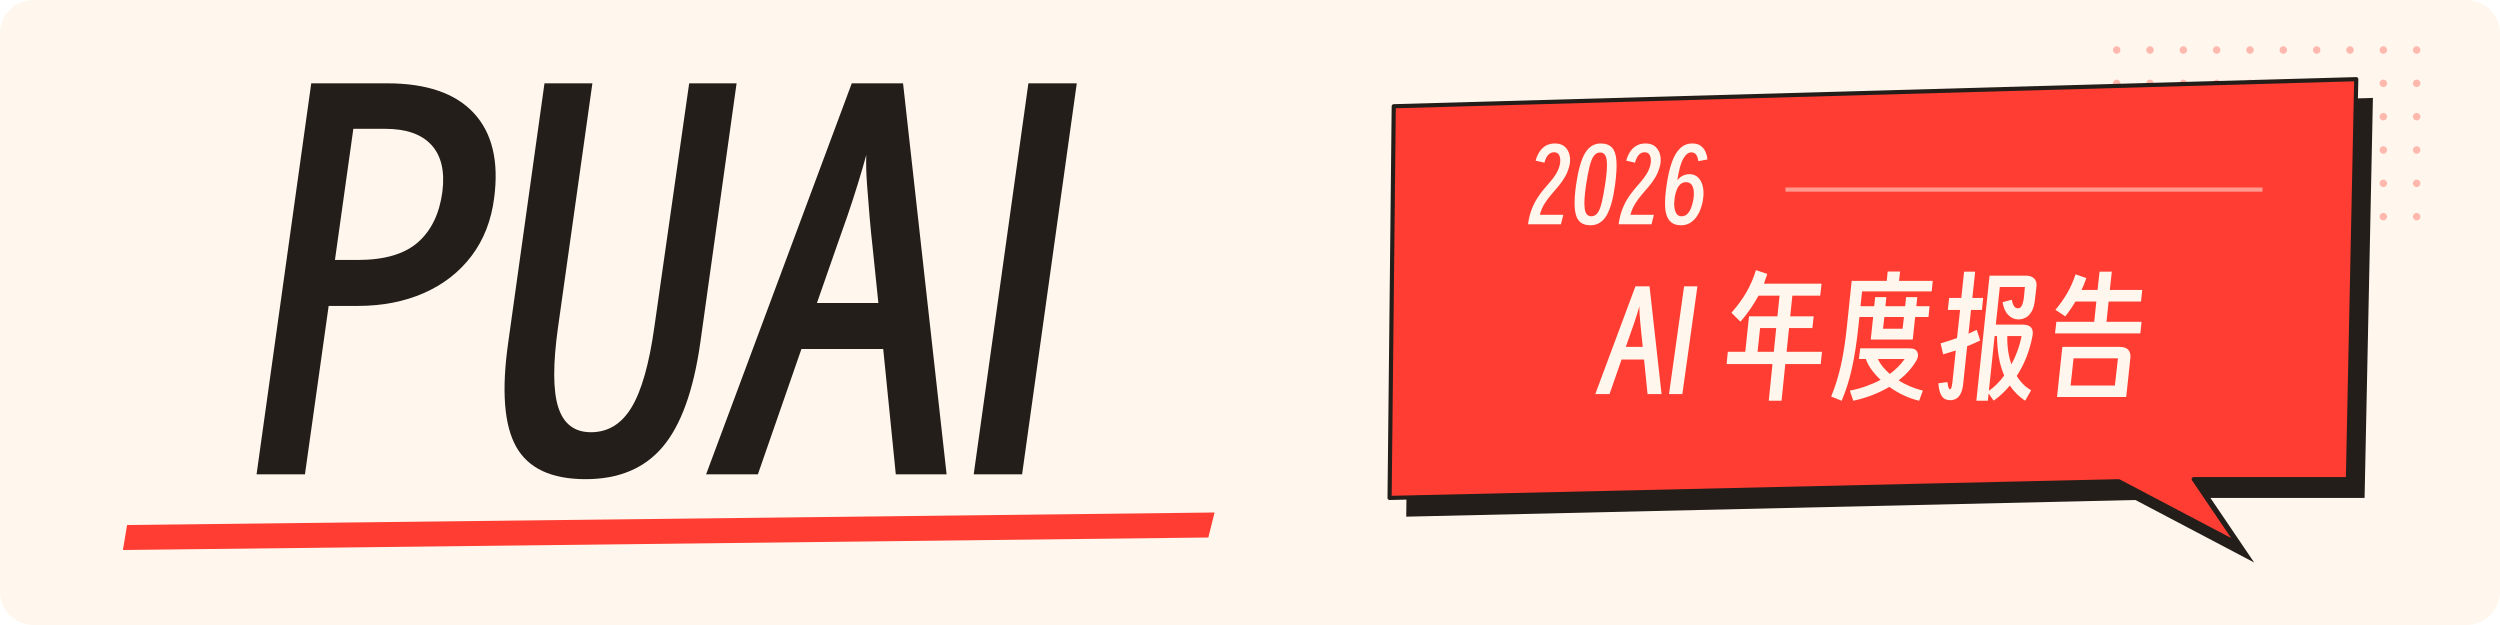
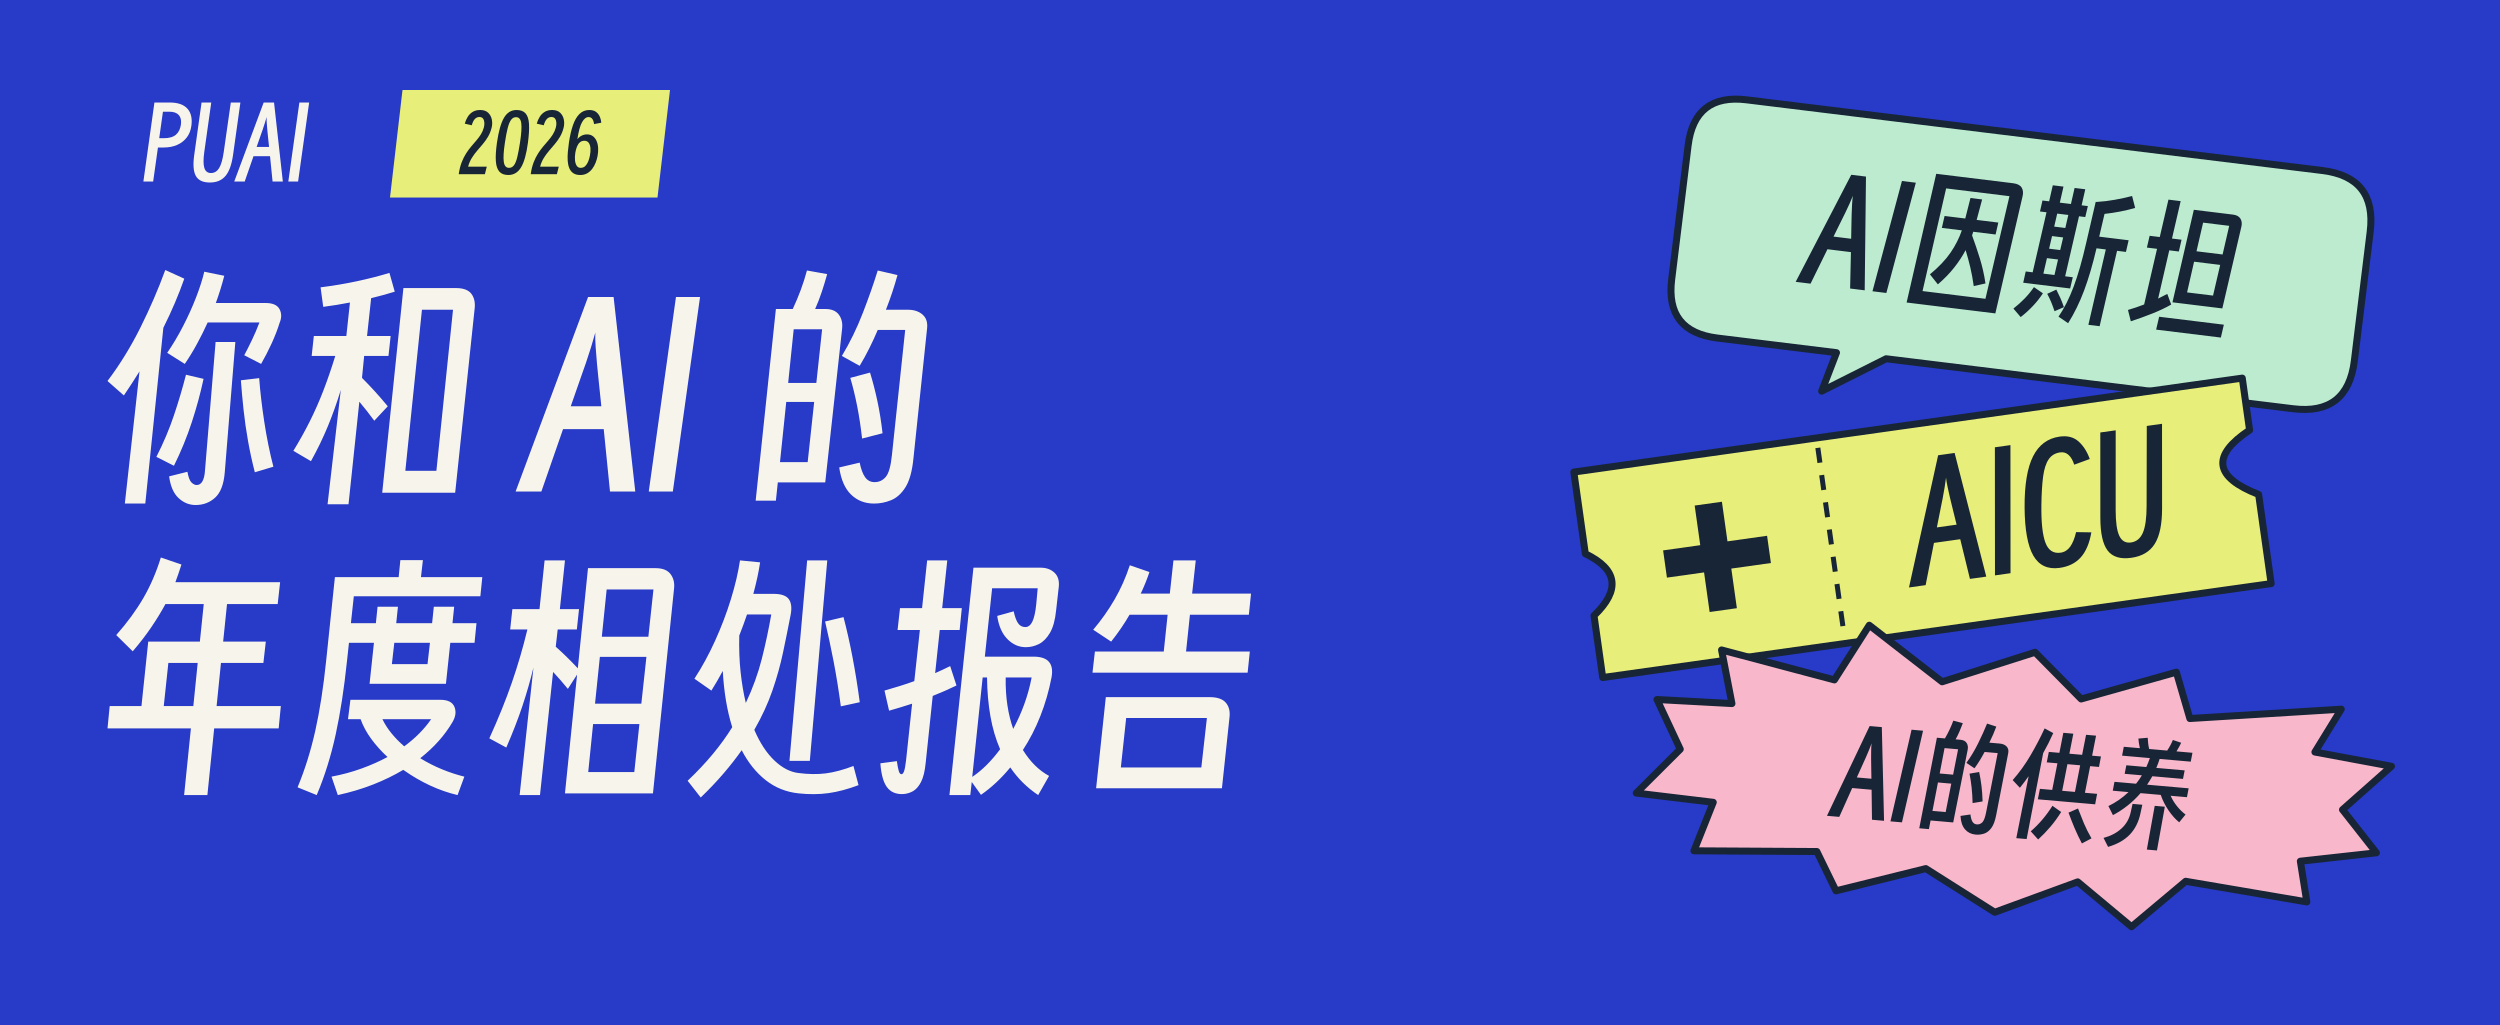
- <svg xmlns="http://www.w3.org/2000/svg" width="1200" height="300" viewBox="0 0 1200 300" role="img" aria-labelledby="title desc">
-   <rect width="1200" height="300" rx="16" fill="#fff7ed" />
-   <path d="M61 252L583 246L580 258L59 264Z" fill="#ff3d32" />
-   <circle cx="1016" cy="24" r="1.8" fill="#ff3d32" opacity=".34" />
-   <circle cx="1032" cy="24" r="1.8" fill="#ff3d32" opacity=".34" />
-   <circle cx="1048" cy="24" r="1.8" fill="#ff3d32" opacity=".34" />
-   <circle cx="1064" cy="24" r="1.8" fill="#ff3d32" opacity=".34" />
-   <circle cx="1080" cy="24" r="1.8" fill="#ff3d32" opacity=".34" />
-   <circle cx="1096" cy="24" r="1.8" fill="#ff3d32" opacity=".34" />
-   <circle cx="1112" cy="24" r="1.8" fill="#ff3d32" opacity=".34" />
-   <circle cx="1128" cy="24" r="1.8" fill="#ff3d32" opacity=".34" />
-   <circle cx="1144" cy="24" r="1.8" fill="#ff3d32" opacity=".34" />
-   <circle cx="1160" cy="24" r="1.8" fill="#ff3d32" opacity=".34" />
-   <circle cx="1016" cy="40" r="1.8" fill="#ff3d32" opacity=".34" />
-   <circle cx="1032" cy="40" r="1.8" fill="#ff3d32" opacity=".34" />
-   <circle cx="1048" cy="40" r="1.8" fill="#ff3d32" opacity=".34" />
-   <circle cx="1064" cy="40" r="1.8" fill="#ff3d32" opacity=".34" />
-   <circle cx="1080" cy="40" r="1.8" fill="#ff3d32" opacity=".34" />
-   <circle cx="1096" cy="40" r="1.8" fill="#ff3d32" opacity=".34" />
-   <circle cx="1112" cy="40" r="1.8" fill="#ff3d32" opacity=".34" />
-   <circle cx="1128" cy="40" r="1.8" fill="#ff3d32" opacity=".34" />
-   <circle cx="1144" cy="40" r="1.8" fill="#ff3d32" opacity=".34" />
-   <circle cx="1160" cy="40" r="1.8" fill="#ff3d32" opacity=".34" />
-   <circle cx="1016" cy="56" r="1.8" fill="#ff3d32" opacity=".34" />
-   <circle cx="1032" cy="56" r="1.8" fill="#ff3d32" opacity=".34" />
-   <circle cx="1048" cy="56" r="1.8" fill="#ff3d32" opacity=".34" />
-   <circle cx="1064" cy="56" r="1.8" fill="#ff3d32" opacity=".34" />
-   <circle cx="1080" cy="56" r="1.8" fill="#ff3d32" opacity=".34" />
-   <circle cx="1096" cy="56" r="1.8" fill="#ff3d32" opacity=".34" />
-   <circle cx="1112" cy="56" r="1.8" fill="#ff3d32" opacity=".34" />
-   <circle cx="1128" cy="56" r="1.8" fill="#ff3d32" opacity=".34" />
-   <circle cx="1144" cy="56" r="1.8" fill="#ff3d32" opacity=".34" />
-   <circle cx="1160" cy="56" r="1.8" fill="#ff3d32" opacity=".34" />
-   <circle cx="1016" cy="72" r="1.8" fill="#ff3d32" opacity=".34" />
-   <circle cx="1032" cy="72" r="1.8" fill="#ff3d32" opacity=".34" />
-   <circle cx="1048" cy="72" r="1.8" fill="#ff3d32" opacity=".34" />
-   <circle cx="1064" cy="72" r="1.8" fill="#ff3d32" opacity=".34" />
-   <circle cx="1080" cy="72" r="1.8" fill="#ff3d32" opacity=".34" />
-   <circle cx="1096" cy="72" r="1.8" fill="#ff3d32" opacity=".34" />
-   <circle cx="1112" cy="72" r="1.8" fill="#ff3d32" opacity=".34" />
-   <circle cx="1128" cy="72" r="1.8" fill="#ff3d32" opacity=".34" />
-   <circle cx="1144" cy="72" r="1.8" fill="#ff3d32" opacity=".34" />
-   <circle cx="1160" cy="72" r="1.8" fill="#ff3d32" opacity=".34" />
-   <circle cx="1016" cy="88" r="1.8" fill="#ff3d32" opacity=".34" />
-   <circle cx="1032" cy="88" r="1.8" fill="#ff3d32" opacity=".34" />
-   <circle cx="1048" cy="88" r="1.8" fill="#ff3d32" opacity=".34" />
-   <circle cx="1064" cy="88" r="1.8" fill="#ff3d32" opacity=".34" />
-   <circle cx="1080" cy="88" r="1.8" fill="#ff3d32" opacity=".34" />
-   <circle cx="1096" cy="88" r="1.8" fill="#ff3d32" opacity=".34" />
-   <circle cx="1112" cy="88" r="1.8" fill="#ff3d32" opacity=".34" />
-   <circle cx="1128" cy="88" r="1.8" fill="#ff3d32" opacity=".34" />
-   <circle cx="1144" cy="88" r="1.8" fill="#ff3d32" opacity=".34" />
-   <circle cx="1160" cy="88" r="1.8" fill="#ff3d32" opacity=".34" />
-   <circle cx="1016" cy="104" r="1.8" fill="#ff3d32" opacity=".34" />
-   <circle cx="1032" cy="104" r="1.8" fill="#ff3d32" opacity=".34" />
-   <circle cx="1048" cy="104" r="1.8" fill="#ff3d32" opacity=".34" />
-   <circle cx="1064" cy="104" r="1.8" fill="#ff3d32" opacity=".34" />
-   <circle cx="1080" cy="104" r="1.8" fill="#ff3d32" opacity=".34" />
-   <circle cx="1096" cy="104" r="1.8" fill="#ff3d32" opacity=".34" />
-   <circle cx="1112" cy="104" r="1.8" fill="#ff3d32" opacity=".34" />
-   <circle cx="1128" cy="104" r="1.8" fill="#ff3d32" opacity=".34" />
-   <circle cx="1144" cy="104" r="1.8" fill="#ff3d32" opacity=".34" />
-   <circle cx="1160" cy="104" r="1.8" fill="#ff3d32" opacity=".34" />
-   <path fill="#231e1a" transform="translate(120.593 220.709) scale(0.232274 -0.232274)" d="M111 -30H11L124 778H281Q403 778 460.0 716.5Q517 655 502 541Q493 471 455.0 421.0Q417 371 356.5 344.5Q296 318 220 318H160ZM277 684H211L173 413H220Q303 413 344.5 449.5Q386 486 395 554Q403 617 372.5 650.5Q342 684 277 684ZM833 274 905 778H1003L928 242Q907 94 850.5 27.0Q794 -40 691 -40Q585 -40 547.5 27.0Q510 94 531 242L606 778H705L634 274Q618 160 634.5 108.5Q651 57 702 57Q755 57 786.0 108.5Q817 160 833 274ZM1332 -30 1306 229H1137L1047 -30H940L1241 778H1347L1437 -30ZM1213 450 1169 324H1296L1284 440Q1281 466 1278.0 500.5Q1275 535 1272.5 569.5Q1270 604 1271 630Q1264 604 1253.5 570.0Q1243 536 1232.0 504.0Q1221 472 1213 450ZM1593 -30H1493L1606 778H1706Z" />
-   <path d="M677 60L1139 47L1135 239L1061 239L1082 270L1025 240L675 248Z" fill="#231e1a" />
-   <path d="M669 51L1131 38L1127 230L1053 230L1074 261L1017 231L667 239Z" fill="#ff3d32" stroke="#231e1a" stroke-width="2" stroke-linejoin="round" />
-   <path fill="#fff7ed" transform="translate(733.636 106.213) scale(0.048 -0.048)" d="M349 65 325 -30H-4Q8 55 32.5 118.5Q57 182 88.5 231.0Q120 280 153.5 319.5Q187 359 218.5 395.5Q250 432 274.5 471.0Q299 510 312 557Q321 590 318.5 620.5Q316 651 301.5 670.5Q287 690 256 690Q223 690 199.0 665.0Q175 640 160 586L72 606Q85 654 110.0 693.5Q135 733 174.5 756.0Q214 779 270 778Q332 777 367.0 743.0Q402 709 412.5 658.5Q423 608 410 555Q394 492 365.0 442.5Q336 393 300.0 350.5Q264 308 227.5 265.5Q191 223 161.0 175.0Q131 127 114 65ZM620 -40Q545 -40 507.0 3.0Q469 46 463.0 136.0Q457 226 477 367Q508 582 565.5 680.0Q623 778 723 778Q800 778 837.5 735.0Q875 692 880.5 601.5Q886 511 867 367Q839 155 781.0 57.5Q723 -40 620 -40ZM629 50Q667 50 691.5 83.0Q716 116 733.0 186.5Q750 257 767 367Q793 535 783.0 611.5Q773 688 717 688Q680 688 655.0 654.5Q630 621 612.0 550.0Q594 479 577 367Q552 201 563.0 125.5Q574 50 629 50ZM1255 65 1231 -30H902Q914 55 938.5 118.5Q963 182 994.5 231.0Q1026 280 1059.5 319.5Q1093 359 1124.5 395.5Q1156 432 1180.5 471.0Q1205 510 1218 557Q1227 590 1224.5 620.5Q1222 651 1207.5 670.5Q1193 690 1162 690Q1129 690 1105.0 665.0Q1081 640 1066 586L978 606Q991 654 1016.0 693.5Q1041 733 1080.5 756.0Q1120 779 1176 778Q1238 777 1273.0 743.0Q1308 709 1318.5 658.5Q1329 608 1316 555Q1300 492 1271.0 442.5Q1242 393 1206.0 350.5Q1170 308 1133.5 265.5Q1097 223 1067.0 175.0Q1037 127 1020 65ZM1699 601Q1697 620 1690.5 640.5Q1684 661 1669.0 675.0Q1654 689 1628 689Q1585 689 1548.5 625.5Q1512 562 1489 410Q1510 438 1541.5 454.5Q1573 471 1610 471Q1655 471 1685.0 448.0Q1715 425 1731.5 386.5Q1748 348 1750.5 299.0Q1753 250 1743 198Q1735 156 1718.5 114.0Q1702 72 1675.5 37.0Q1649 2 1612.0 -19.0Q1575 -40 1526 -40Q1471 -40 1437.5 -17.0Q1404 6 1387.5 46.0Q1371 86 1367.5 138.0Q1364 190 1369.0 249.0Q1374 308 1383 369Q1402 497 1434.0 588.5Q1466 680 1516.5 729.0Q1567 778 1639 778Q1695 778 1727.0 752.0Q1759 726 1773.5 689.0Q1788 652 1790 618ZM1647 205Q1657 253 1654.0 295.5Q1651 338 1632.5 364.5Q1614 391 1576 391Q1543 391 1520.0 370.5Q1497 350 1483.5 315.5Q1470 281 1463 239Q1455 187 1459.5 144.0Q1464 101 1481.5 75.5Q1499 50 1530 50Q1566 50 1589.0 73.0Q1612 96 1626.0 131.5Q1640 167 1647 205Z" />
-   <path d="M857 91H1086" stroke="#fff7ed" stroke-width="2" opacity=".5" />
-   <path fill="#fff7ed" transform="translate(768.616 187.240) scale(0.064 -0.064)" d="M347 -30 321 229H152L62 -30H-45L256 778H362L452 -30ZM228 450 184 324H311L299 440Q296 466 293.0 500.5Q290 535 287.5 569.5Q285 604 286 630Q279 604 268.5 570.0Q258 536 247.0 504.0Q236 472 228 450ZM608 -30H508L621 778H721ZM1256 -80 1284 195H940L949 287H1080L1108 553H1321L1337 708H1179Q1153 660 1120.0 611.5Q1087 563 1044 513L976 580Q1044 657 1088.0 733.0Q1132 809 1160 900L1245 871Q1233 833 1220 798H1652L1642 708H1433L1417 553H1593L1583 465H1408L1390 287H1655L1646 195H1380L1352 -80ZM1172 287H1294L1312 465H1191ZM2138 697 2131 629H2279L2286 697H2370L2363 629H2462L2454 548H2354L2336 379H2021L2039 548H1936L1928 474Q1910 302 1881.0 169.0Q1852 36 1803 -80L1724 -48Q1769 60 1797.0 185.0Q1825 310 1842 475L1878 819H2141L2148 889H2241L2233 819H2486L2478 740H1956L1944 629H2047L2054 697ZM2113 460H2260L2270 548H2123ZM1890 -80 1864 -4Q1928 8 1986.5 29.0Q2045 50 2095 77Q2057 112 2028.0 151.5Q1999 191 1984 233H1932L1942 313H2313Q2359 313 2371.0 284.0Q2383 255 2363 221Q2315 139 2230 72Q2274 45 2320.5 26.0Q2367 7 2412 -4L2384 -80Q2269 -53 2160 24Q2103 -10 2035.5 -36.5Q1968 -63 1890 -80ZM2074 233Q2089 202 2112.0 174.0Q2135 146 2164 121Q2233 172 2275 233ZM2528 51 2596 60Q2600 32 2604.0 19.0Q2608 6 2615 6Q2621 6 2625.5 17.5Q2630 29 2634 63L2659 297Q2613 282 2564 268L2545 351Q2576 360 2607.0 369.5Q2638 379 2668 390L2691 601H2599L2609 691H2700L2721 888H2804L2783 691H2864L2855 601H2773L2754 423Q2786 437 2816 452L2842 372Q2795 349 2744 329L2715 53Q2710 2 2696.0 -25.5Q2682 -53 2662.5 -64.0Q2643 -75 2620 -76Q2577 -77 2555.0 -47.0Q2533 -17 2528 51ZM2813 -80 2912 858H3189Q3224 858 3246.0 837.5Q3268 817 3264 779L3253 682Q3247 622 3227.5 589.0Q3208 556 3182.0 543.0Q3156 530 3128 530Q3085 530 3052.0 563.5Q3019 597 3010 659L3078 678Q3085 645 3096.0 629.0Q3107 613 3126 613Q3144 613 3155.0 635.5Q3166 658 3171 707L3177 773H2989L2959 491H3160Q3250 491 3234 405Q3218 322 3188.0 246.0Q3158 170 3116 106Q3161 33 3224 -1L3179 -80Q3110 -34 3064 34Q3008 -34 2943 -79L2905 -26L2899 -80ZM2950 405 2907 -5Q2967 35 3022 109Q2995 171 2982.0 245.0Q2969 319 2968 405ZM3045 405Q3044 344 3052.0 291.0Q3060 238 3076 193Q3102 241 3121.5 294.5Q3141 348 3152 405ZM3638 840Q3623 795 3602 751H3722L3737 888H3829L3814 751H4057L4048 664H3805L3789 512H4052L4043 425H3403L3413 512H3697L3713 664H3556Q3523 607 3480 553L3406 602Q3456 661 3494.0 726.5Q3532 792 3557 868ZM3968 239 3937 -52H3418L3458 324H3886Q3934 324 3953.5 300.5Q3973 277 3968 239ZM3520 34H3852L3875 238H3542Z" />
+ <svg xmlns="http://www.w3.org/2000/svg" width="1000" height="410" viewBox="0 0 1000 410" role="img" aria-labelledby="title desc">
+   <rect x="0" y="0" width="1000" height="410" fill="#273AC8" />
+   <path fill="#F7F5EB" transform="translate(56.92 71.44) scale(0.03912 -0.03912)" d="M111 -30H11L124 778H281Q403 778 460.0 716.5Q517 655 502 541Q493 471 455.0 421.0Q417 371 356.5 344.5Q296 318 220 318H160ZM277 684H211L173 413H220Q303 413 344.5 449.5Q386 486 395 554Q403 617 372.5 650.5Q342 684 277 684ZM833 274 905 778H1003L928 242Q907 94 850.5 27.0Q794 -40 691 -40Q585 -40 547.5 27.0Q510 94 531 242L606 778H705L634 274Q618 160 634.5 108.5Q651 57 702 57Q755 57 786.0 108.5Q817 160 833 274ZM1332 -30 1306 229H1137L1047 -30H940L1241 778H1347L1437 -30ZM1213 450 1169 324H1296L1284 440Q1281 466 1278.0 500.5Q1275 535 1272.5 569.5Q1270 604 1271 630Q1264 604 1253.5 570.0Q1243 536 1232.0 504.0Q1221 472 1213 450ZM1593 -30H1493L1606 778H1706Z" />
+   <path fill="#E7EE79" d="M161 36H268L263 79H156Z" />
+   <path fill="#172536" transform="translate(183.62 68.73) scale(0.031783 -0.031783)" d="M349 65 325 -30H-4Q8 55 32.5 118.5Q57 182 88.5 231.0Q120 280 153.5 319.5Q187 359 218.5 395.5Q250 432 274.5 471.0Q299 510 312 557Q321 590 318.5 620.5Q316 651 301.5 670.5Q287 690 256 690Q223 690 199.0 665.0Q175 640 160 586L72 606Q85 654 110.0 693.5Q135 733 174.5 756.0Q214 779 270 778Q332 777 367.0 743.0Q402 709 412.5 658.5Q423 608 410 555Q394 492 365.0 442.5Q336 393 300.0 350.5Q264 308 227.5 265.5Q191 223 161.0 175.0Q131 127 114 65ZM620 -40Q545 -40 507.0 3.0Q469 46 463.0 136.0Q457 226 477 367Q508 582 565.5 680.0Q623 778 723 778Q800 778 837.5 735.0Q875 692 880.5 601.5Q886 511 867 367Q839 155 781.0 57.5Q723 -40 620 -40ZM629 50Q667 50 691.5 83.0Q716 116 733.0 186.5Q750 257 767 367Q793 535 783.0 611.5Q773 688 717 688Q680 688 655.0 654.5Q630 621 612.0 550.0Q594 479 577 367Q552 201 563.0 125.5Q574 50 629 50ZM1255 65 1231 -30H902Q914 55 938.5 118.5Q963 182 994.5 231.0Q1026 280 1059.5 319.5Q1093 359 1124.5 395.5Q1156 432 1180.5 471.0Q1205 510 1218 557Q1227 590 1224.5 620.5Q1222 651 1207.5 670.5Q1193 690 1162 690Q1129 690 1105.0 665.0Q1081 640 1066 586L978 606Q991 654 1016.0 693.5Q1041 733 1080.5 756.0Q1120 779 1176 778Q1238 777 1273.0 743.0Q1308 709 1318.5 658.5Q1329 608 1316 555Q1300 492 1271.0 442.5Q1242 393 1206.0 350.5Q1170 308 1133.5 265.5Q1097 223 1067.0 175.0Q1037 127 1020 65ZM1699 601Q1697 620 1690.5 640.5Q1684 661 1669.0 675.0Q1654 689 1628 689Q1585 689 1548.5 625.5Q1512 562 1489 410Q1510 438 1541.5 454.5Q1573 471 1610 471Q1655 471 1685.0 448.0Q1715 425 1731.5 386.5Q1748 348 1750.5 299.0Q1753 250 1743 198Q1735 156 1718.5 114.0Q1702 72 1675.5 37.0Q1649 2 1612.0 -19.0Q1575 -40 1526 -40Q1471 -40 1437.5 -17.0Q1404 6 1387.5 46.0Q1371 86 1367.5 138.0Q1364 190 1369.0 249.0Q1374 308 1383 369Q1402 497 1434.0 588.5Q1466 680 1516.5 729.0Q1567 778 1639 778Q1695 778 1727.0 752.0Q1759 726 1773.5 689.0Q1788 652 1790 618ZM1647 205Q1657 253 1654.0 295.5Q1651 338 1632.5 364.5Q1614 391 1576 391Q1543 391 1520.0 370.5Q1497 350 1483.5 315.5Q1470 281 1463 239Q1455 187 1459.5 144.0Q1464 101 1481.5 75.5Q1499 50 1530 50Q1566 50 1589.0 73.0Q1612 96 1626.0 131.5Q1640 167 1647 205Z" />
+   <path fill="#F7F5EB" transform="translate(38.18 193.72) scale(0.096311 -0.096311)" d="M207 -80H122L183 469Q152 419 118 369L50 429Q127 531 187.0 651.5Q247 772 290 890L369 854Q334 754 282 650ZM298 546Q333 597 364.0 657.0Q395 717 418.0 776.5Q441 836 452 883L535 866Q521 811 500 753H706Q751 753 764.5 727.5Q778 702 765 671Q752 629 731.5 584.5Q711 540 688 500L618 536Q634 566 650.5 600.5Q667 635 681 672H466Q446 628 422.5 584.5Q399 541 371 500ZM581 591 537 49Q531 -24 497.5 -55.0Q464 -86 416 -86Q376 -86 345.0 -57.0Q314 -28 306 33L382 52Q388 18 399.0 7.5Q410 -3 420 -3Q451 -3 455 58L499 591ZM326 77 253 114Q297 200 326.0 286.5Q355 373 376 455L449 438Q430 349 400.0 257.5Q370 166 326 77ZM604 432 680 441Q686 359 701.0 260.5Q716 162 739 73L662 50Q646 111 634.0 178.0Q622 245 615.0 310.5Q608 376 604 432ZM822 139Q860 201 890.5 262.0Q921 323 946.5 389.0Q972 455 996 533H898L907 616H1042L1057 755Q1001 744 946 737L935 818Q1014 828 1086.5 843.5Q1159 859 1221 878L1243 800Q1198 786 1145 773L1128 616H1226L1217 533H1116L1107 442Q1134 415 1160.0 386.5Q1186 358 1214 324L1158 264Q1142 286 1126.5 305.5Q1111 325 1096 343L1051 -83H964L1019 392Q995 313 965.0 240.5Q935 168 895 96ZM1575 731 1494 -35H1191L1279 815H1497Q1543 815 1561.0 791.5Q1579 768 1575 731ZM1287 56H1416L1485 725H1356ZM2137 -30 2111 229H1942L1852 -30H1745L2046 778H2152L2242 -30ZM2018 450 1974 324H2101L2089 440Q2086 466 2083.0 500.5Q2080 535 2077.5 569.5Q2075 604 2076 630Q2069 604 2058.5 570.0Q2048 536 2037.0 504.0Q2026 472 2018 450ZM2398 -30H2298L2411 778H2511ZM2826 -68H2742L2826 728H2896Q2934 809 2955 888L3039 873Q3029 837 3017.0 800.5Q3005 764 2989 728H3032Q3070 728 3087.5 704.5Q3105 681 3101 646L3031 8H2834ZM3174 90Q3182 50 3196.5 29.5Q3211 9 3236 9Q3264 9 3282.5 31.0Q3301 53 3308 122L3363 641H3249Q3233 603 3214.0 565.0Q3195 527 3174 492L3100 533Q3150 616 3187.0 711.5Q3224 807 3249 888L3331 869Q3322 836 3310.0 799.5Q3298 763 3283 725H3374Q3412 725 3435.0 705.0Q3458 685 3454 648L3397 105Q3389 27 3364.0 -12.5Q3339 -52 3304.5 -66.0Q3270 -80 3234 -80Q3177 -80 3138.5 -43.0Q3100 -6 3089 70ZM2877 421H2994L3018 644H2900ZM3269 212 3184 190Q3176 262 3163.5 325.0Q3151 388 3135 442L3217 464Q3234 409 3247.5 346.0Q3261 283 3269 212ZM2843 92H2958L2985 342H2869Z" />
+   <path fill="#F7F5EB" transform="translate(38.93 310.27) scale(0.09697 -0.09697)" d="M358 -80 386 195H42L51 287H182L210 553H423L439 708H281Q255 660 222.0 611.5Q189 563 146 513L78 580Q146 657 190.0 733.0Q234 809 262 900L347 871Q335 833 322 798H754L744 708H535L519 553H695L685 465H510L492 287H757L748 195H482L454 -80ZM274 287H396L414 465H293ZM1240 697 1233 629H1381L1388 697H1472L1465 629H1564L1556 548H1456L1438 379H1123L1141 548H1038L1030 474Q1012 302 983.0 169.0Q954 36 905 -80L826 -48Q871 60 899.0 185.0Q927 310 944 475L980 819H1243L1250 889H1343L1335 819H1588L1580 740H1058L1046 629H1149L1156 697ZM1215 460H1362L1372 548H1225ZM992 -80 966 -4Q1030 8 1088.5 29.0Q1147 50 1197 77Q1159 112 1130.0 151.5Q1101 191 1086 233H1034L1044 313H1415Q1461 313 1473.0 284.0Q1485 255 1465 221Q1417 139 1332 72Q1376 45 1422.5 26.0Q1469 7 1514 -4L1486 -80Q1371 -53 1262 24Q1205 -10 1137.5 -36.5Q1070 -63 992 -80ZM1176 233Q1191 202 1214.0 174.0Q1237 146 1266 121Q1335 172 1377 233ZM1687 116 1617 154Q1673 277 1710.0 384.0Q1747 491 1774 603H1703L1712 687H1824L1845 888H1929L1908 687H1987L1978 603H1899L1891 532Q1935 493 1982 443L2024 856H2303Q2346 856 2364.5 831.5Q2383 807 2379 772L2292 -73H1929L1979 417L1941 358Q1910 396 1880 428L1826 -80H1742L1799 446Q1780 367 1753.5 287.5Q1727 208 1687 116ZM2081 573H2273L2294 768H2101ZM2053 297H2244L2265 490H2073ZM2025 15H2215L2236 213H2045ZM2435 -21Q2494 35 2539.5 90.0Q2585 145 2619 200Q2587 302 2580 432Q2557 389 2533 351L2463 400Q2510 472 2548.5 557.0Q2587 642 2613.5 728.0Q2640 814 2651 888L2734 880Q2725 820 2706 750H2789Q2837 750 2852.5 728.0Q2868 706 2860 664Q2845 586 2828.5 508.0Q2812 430 2784.5 350.5Q2757 271 2710 189Q2745 108 2793.0 62.5Q2841 17 2892 11Q2954 3 3005.0 9.5Q3056 16 3119 40L3140 -39Q3074 -64 3016.0 -72.0Q2958 -80 2893 -73Q2816 -65 2757.0 -18.5Q2698 28 2658 105Q2625 58 2583.0 9.0Q2541 -40 2489 -90ZM2855 61 2928 888H3011L2939 61ZM2648 578Q2646 497 2653.5 427.5Q2661 358 2675 300Q2718 391 2741.0 482.0Q2764 573 2780 665H2680Q2665 621 2648 578ZM3145 303 3067 286Q3054 384 3037.0 472.0Q3020 560 3002 636L3078 654Q3098 578 3115.0 489.5Q3132 401 3145 303ZM3230 51 3298 60Q3302 32 3306.0 19.0Q3310 6 3317 6Q3323 6 3327.5 17.5Q3332 29 3336 63L3361 297Q3315 282 3266 268L3247 351Q3278 360 3309.0 369.5Q3340 379 3370 390L3393 601H3301L3311 691H3402L3423 888H3506L3485 691H3566L3557 601H3475L3456 423Q3488 437 3518 452L3544 372Q3497 349 3446 329L3417 53Q3412 2 3398.0 -25.5Q3384 -53 3364.5 -64.0Q3345 -75 3322 -76Q3279 -77 3257.0 -47.0Q3235 -17 3230 51ZM3515 -80 3614 858H3891Q3926 858 3948.0 837.5Q3970 817 3966 779L3955 682Q3949 622 3929.5 589.0Q3910 556 3884.0 543.0Q3858 530 3830 530Q3787 530 3754.0 563.5Q3721 597 3712 659L3780 678Q3787 645 3798.0 629.0Q3809 613 3828 613Q3846 613 3857.0 635.5Q3868 658 3873 707L3879 773H3691L3661 491H3862Q3952 491 3936 405Q3920 322 3890.0 246.0Q3860 170 3818 106Q3863 33 3926 -1L3881 -80Q3812 -34 3766 34Q3710 -34 3645 -79L3607 -26L3601 -80ZM3652 405 3609 -5Q3669 35 3724 109Q3697 171 3684.0 245.0Q3671 319 3670 405ZM3747 405Q3746 344 3754.0 291.0Q3762 238 3778 193Q3804 241 3823.5 294.5Q3843 348 3854 405ZM4340 840Q4325 795 4304 751H4424L4439 888H4531L4516 751H4759L4750 664H4507L4491 512H4754L4745 425H4105L4115 512H4399L4415 664H4258Q4225 607 4182 553L4108 602Q4158 661 4196.0 726.5Q4234 792 4259 868ZM4670 239 4639 -52H4120L4160 324H4588Q4636 324 4655.5 300.5Q4675 277 4670 239ZM4222 34H4554L4577 238H4244Z" />
+   <g transform="rotate(7 818 110)">
+     <path fill="#BCEBCF" stroke="#172536" stroke-width="2.8" stroke-linejoin="round" d="M691 55H923Q945 55 945 77V129Q945 151 923 151H759L735 167L739 151H691Q670 151 670 130V76Q670 55 691 55Z" />
+     <path fill="#172536" transform="translate(721.87 123.19) scale(0.055959 -0.055959)" d="M347 -30 321 229H152L62 -30H-45L256 778H362L452 -30ZM228 450 184 324H311L299 440Q296 466 293.0 500.5Q290 535 287.5 569.5Q285 604 286 630Q279 604 268.5 570.0Q258 536 247.0 504.0Q236 472 228 450ZM608 -30H508L621 778H721ZM1490 773 1399 -80H760L858 859H1412Q1458 859 1476.5 835.0Q1495 811 1490 773ZM863 15H1316L1397 764H941ZM1341 567 1332 480H1171Q1169 466 1166 453Q1205 377 1241.0 297.0Q1277 217 1303 124L1222 95Q1203 166 1181.0 225.5Q1159 285 1133 343Q1108 277 1067.5 210.0Q1027 143 966 76L901 140Q985 229 1028.0 311.5Q1071 394 1089 480H945L954 567H1103L1122 717H1206L1185 567ZM1917 244 1908 162H1570L1578 244H1628L1674 682H1627L1635 762H1683L1695 879H1772L1760 762H1840L1852 879H1929L1917 762H1962L1953 682H1908L1862 244ZM2069 -80 2127 470H2060Q2041 294 2009.0 160.5Q1977 27 1924 -86L1850 -48Q1900 47 1931.5 179.0Q1963 311 1982 498L2014 799H2021Q2086 811 2148.5 830.5Q2211 850 2267 872L2299 790Q2250 769 2196.0 751.5Q2142 734 2087 721L2069 555H2281L2272 470H2208L2150 -80ZM1741 587H1821L1831 682H1751ZM1724 426H1804L1814 518H1734ZM1705 244H1785L1797 357H1717ZM1817 -13Q1801 21 1785.5 48.5Q1770 76 1750 104L1811 142Q1830 114 1846.5 86.5Q1863 59 1880 24ZM1582 -84 1523 -30Q1561 8 1593.0 50.0Q1625 92 1650 140L1719 104Q1694 53 1659.5 6.0Q1625 -41 1582 -84ZM2367 -18 2337 60Q2365 72 2393.0 85.5Q2421 99 2447 113L2490 519H2417L2426 605H2499L2528 878H2616L2587 605H2656L2647 519H2578L2541 167Q2574 188 2602 208L2639 136Q2586 96 2514.0 56.5Q2442 17 2367 -18ZM3069 749 3005 153H2646L2717 828H2999Q3038 828 3055.5 805.5Q3073 783 3069 749ZM2772 536H2960L2982 745H2794ZM2741 236H2928L2952 460H2764ZM3030 39 3020 -55H2554L2564 39Z" />
+   </g>
+   <g transform="rotate(-8 774 218)">
+     <path fill="#E7EE79" stroke="#172536" stroke-width="2.8" stroke-linejoin="round" d="M635 169H905V190Q880 202 905 216V252H635V227Q653 214 635 202Z" />
+     <path fill="#172536" d="M681 189H692V205H708V216H692V232H681V216H666V205H681Z" />
+     <path fill="none" stroke="#172536" stroke-width="2" stroke-dasharray="6 5" d="M733 173V250" />
+     <path fill="#172536" transform="translate(764.16 231.49) scale(0.062802 -0.062802)" d="M347 -30 321 229H152L62 -30H-45L256 778H362L452 -30ZM228 450 184 324H311L299 440Q296 466 293.0 500.5Q290 535 287.5 569.5Q285 604 286 630Q279 604 268.5 570.0Q258 536 247.0 504.0Q236 472 228 450ZM608 -30H508L621 778H721ZM1154 156Q1122 56 1065.5 8.0Q1009 -40 923 -40Q808 -40 767.5 60.5Q727 161 755 372Q784 587 854.0 687.5Q924 788 1039 788Q1114 788 1154.0 740.5Q1194 693 1209 620L1106 598Q1099 640 1079.5 664.0Q1060 688 1028 688Q980 688 949.5 654.5Q919 621 899.5 551.5Q880 482 863 372Q838 210 855.0 132.5Q872 55 942 55Q980 55 1008.0 84.5Q1036 114 1058 171ZM1526 274 1598 778H1696L1621 242Q1600 94 1543.5 27.0Q1487 -40 1384 -40Q1278 -40 1240.5 27.0Q1203 94 1224 242L1299 778H1398L1327 274Q1311 160 1327.5 108.5Q1344 57 1395 57Q1448 57 1479.0 108.5Q1510 160 1526 274Z" />
+   </g>
+   <g transform="rotate(5 813 307)">
+     <path fill="#F8B7CA" stroke="#172536" stroke-width="2.8" stroke-linejoin="round" d="M661 293L691 292L685 271L731 279L743 256L774 276L810 261L830 278L867 264L874 282L934 273L925 291L956 294L938 313L953 329L923 335L927 351L878 347L858 367L835 351L803 366L774 351L739 363L730 348L681 352L687 332L656 331L672 312Z" />
+     <path fill="#172536" transform="translate(734.86 332.03) scale(0.046107 -0.046107)" d="M347 -30 321 229H152L62 -30H-45L256 778H362L452 -30ZM228 450 184 324H311L299 440Q296 466 293.0 500.5Q290 535 287.5 569.5Q285 604 286 630Q279 604 268.5 570.0Q258 536 247.0 504.0Q236 472 228 450ZM608 -30H508L621 778H721ZM846 -68H762L846 728H916Q954 809 975 888L1059 873Q1049 837 1037.0 800.5Q1025 764 1009 728H1052Q1090 728 1107.5 704.5Q1125 681 1121 646L1051 8H854ZM1194 90Q1202 50 1216.5 29.5Q1231 9 1256 9Q1284 9 1302.5 31.0Q1321 53 1328 122L1383 641H1269Q1253 603 1234.0 565.0Q1215 527 1194 492L1120 533Q1170 616 1207.0 711.5Q1244 807 1269 888L1351 869Q1342 836 1330.0 799.5Q1318 763 1303 725H1394Q1432 725 1455.0 705.0Q1478 685 1474 648L1417 105Q1409 27 1384.0 -12.5Q1359 -52 1324.5 -66.0Q1290 -80 1254 -80Q1197 -80 1158.5 -43.0Q1120 -6 1109 70ZM897 421H1014L1038 644H920ZM1289 212 1204 190Q1196 262 1183.5 325.0Q1171 388 1155 442L1237 464Q1254 409 1267.5 346.0Q1281 283 1289 212ZM863 92H978L1005 342H889ZM1698 -80H1608L1668 465Q1636 410 1601 358L1533 419Q1610 523 1668.5 646.5Q1727 770 1770 890L1848 856Q1817 766 1776 675ZM2273 364 2264 272H1765L1775 364H1882L1907 598H1814L1824 690H1916L1935 866H2022L2003 690H2114L2133 866H2220L2201 690H2278L2269 598H2192L2167 364ZM1969 364H2080L2105 598H1994ZM1798 -75 1728 -10Q1827 92 1896 227L1976 180Q1939 107 1895.0 45.0Q1851 -17 1798 -75ZM2119 223Q2151 157 2181.5 99.0Q2212 41 2258 -25L2179 -76Q2137 -11 2103.5 52.5Q2070 116 2040 180ZM3060 481 3052 403H2910Q2935 357 2973.0 317.5Q3011 278 3053 252L3004 180Q2951 216 2902.5 275.5Q2854 335 2824 403H2648Q2601 338 2544.5 285.0Q2488 232 2426 192L2380 267Q2472 322 2543 403H2406L2414 481H2602Q2627 518 2646 558H2496L2504 633H2678Q2692 672 2702 713H2460L2468 791H2608Q2601 814 2595.5 835.5Q2590 857 2588 873L2668 887Q2671 863 2676.0 839.0Q2681 815 2689 791H2846Q2872 838 2887 887L2961 869Q2955 853 2946.5 832.5Q2938 812 2927 791H3066L3058 713H2787Q2778 672 2765 633H3012L3004 558H2737Q2719 518 2698 481ZM2745 -80 2780 304H2868L2833 -80ZM2408 -86 2362 -12Q2453 21 2509.5 82.5Q2566 144 2577 228L2587 304H2672L2662 225Q2648 114 2586.5 37.0Q2525 -40 2408 -86Z" />
+   </g>
</svg>
